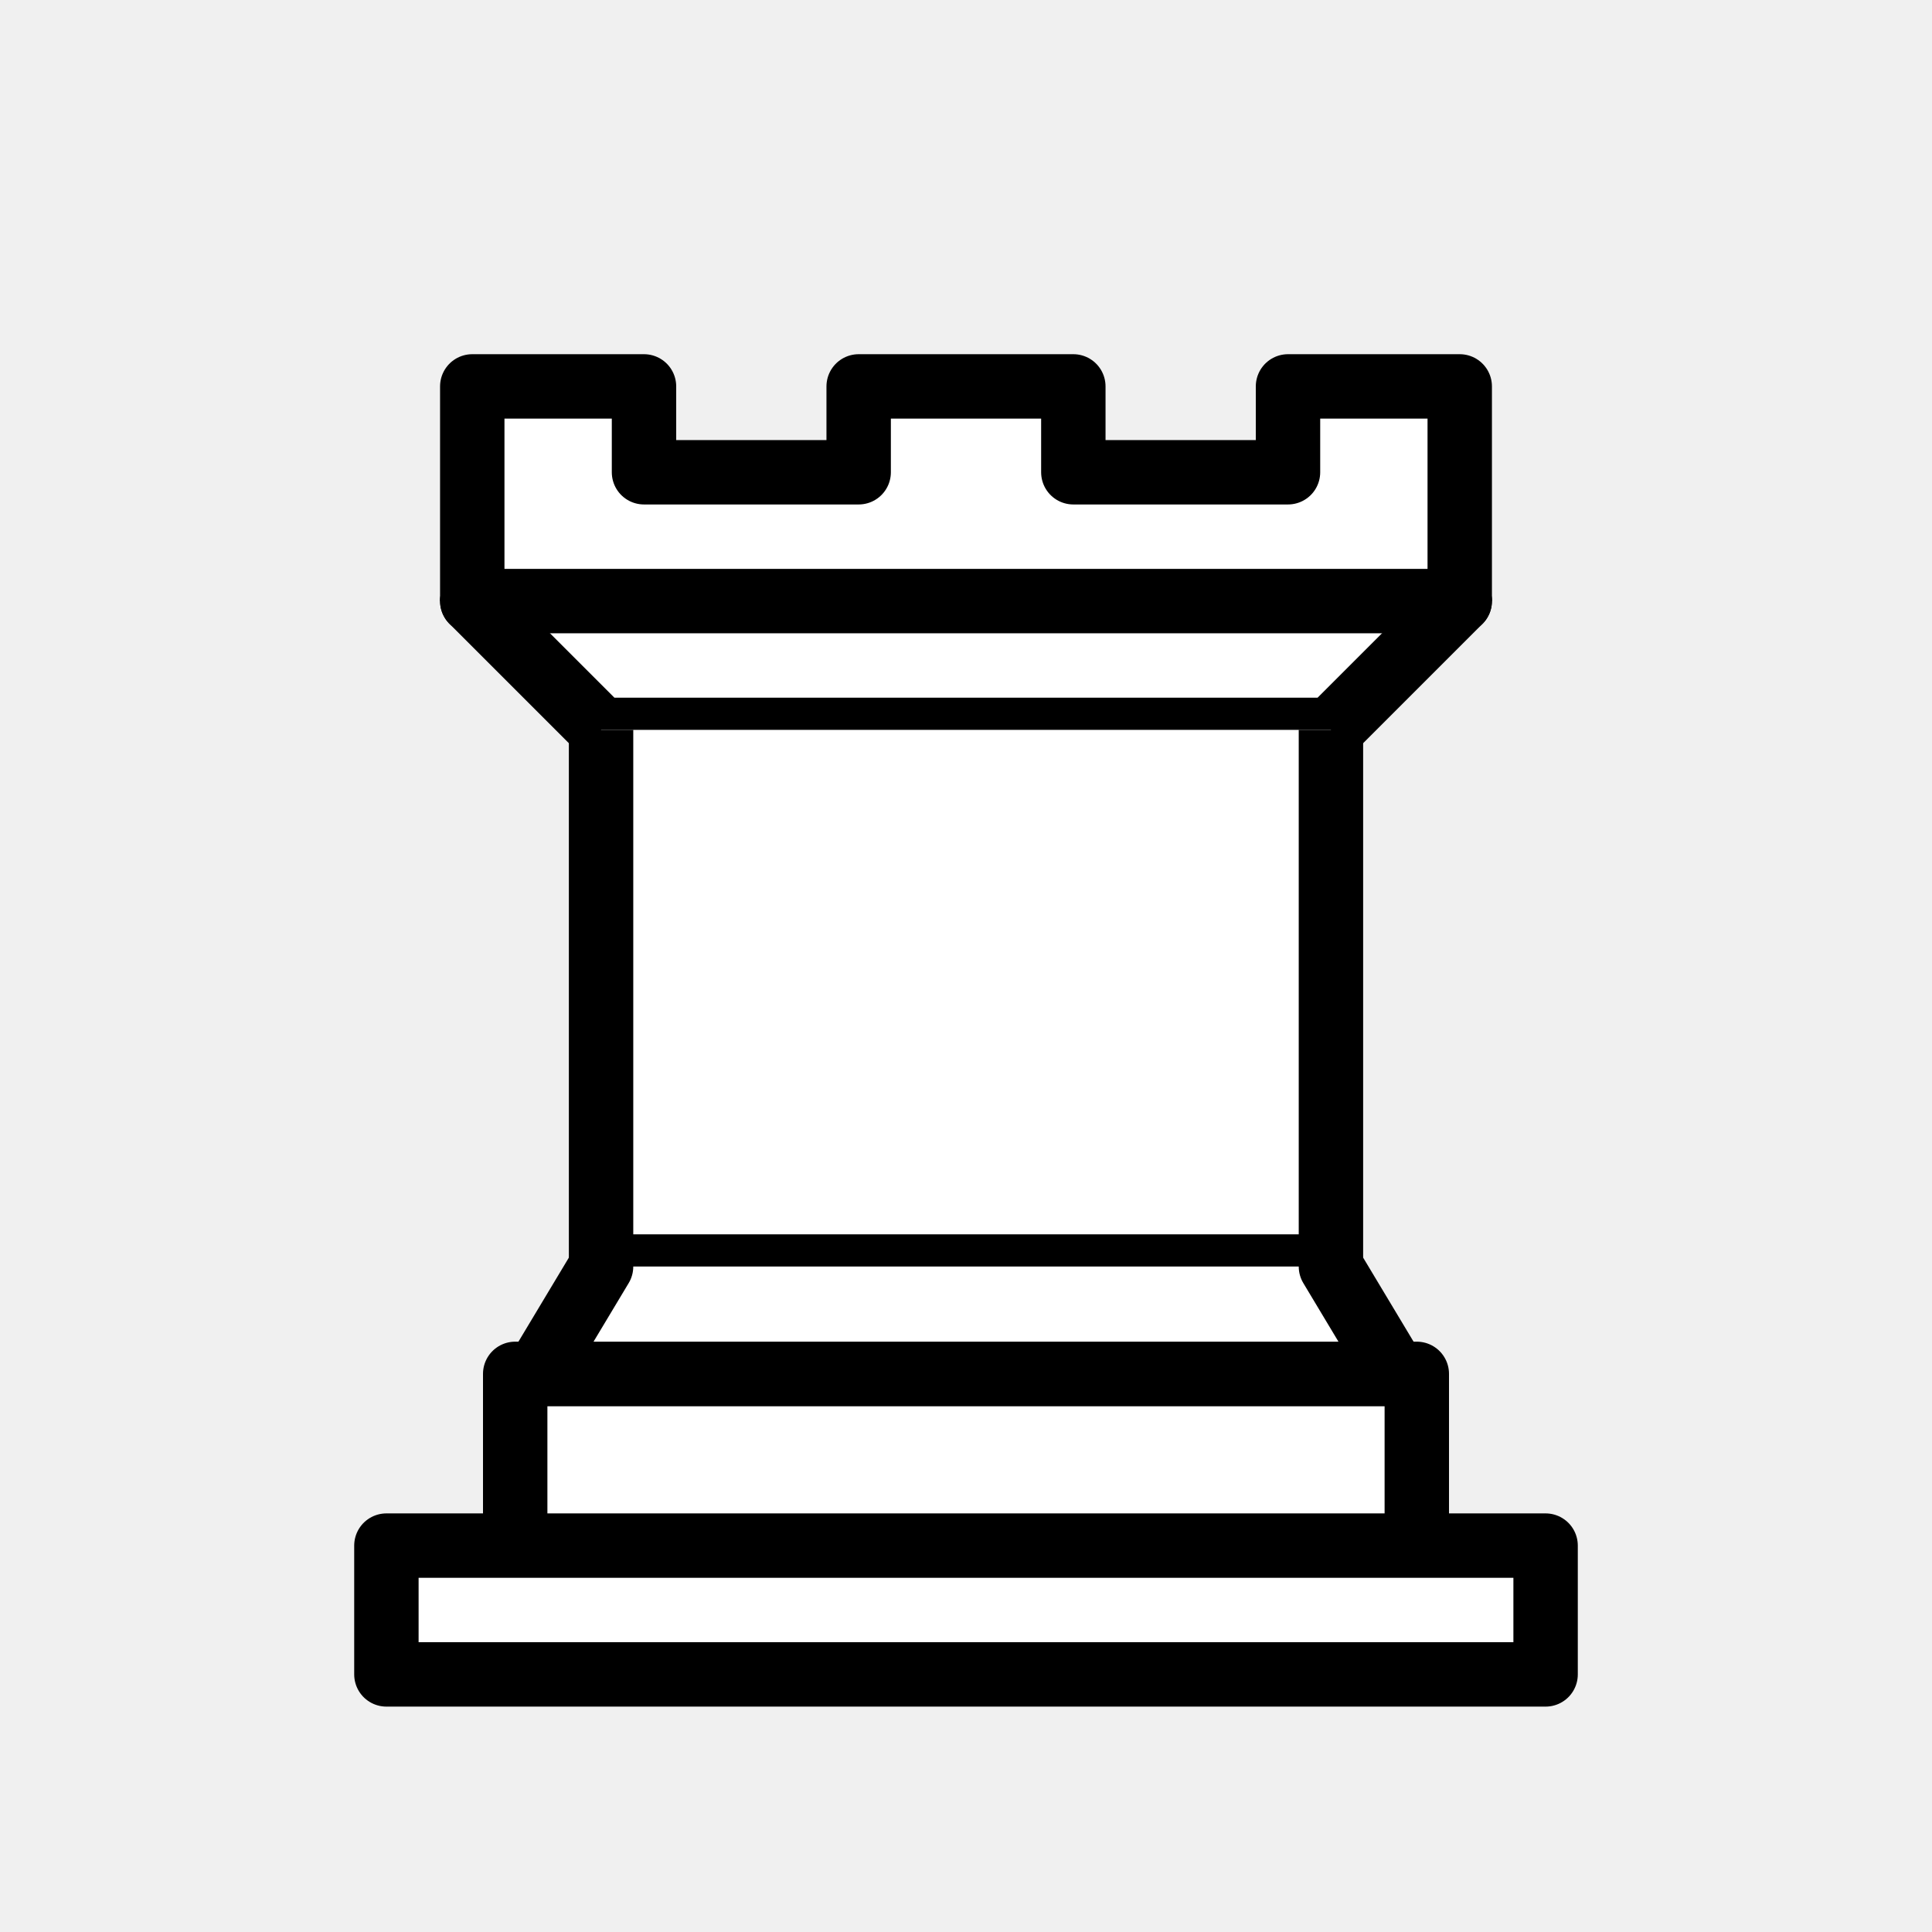
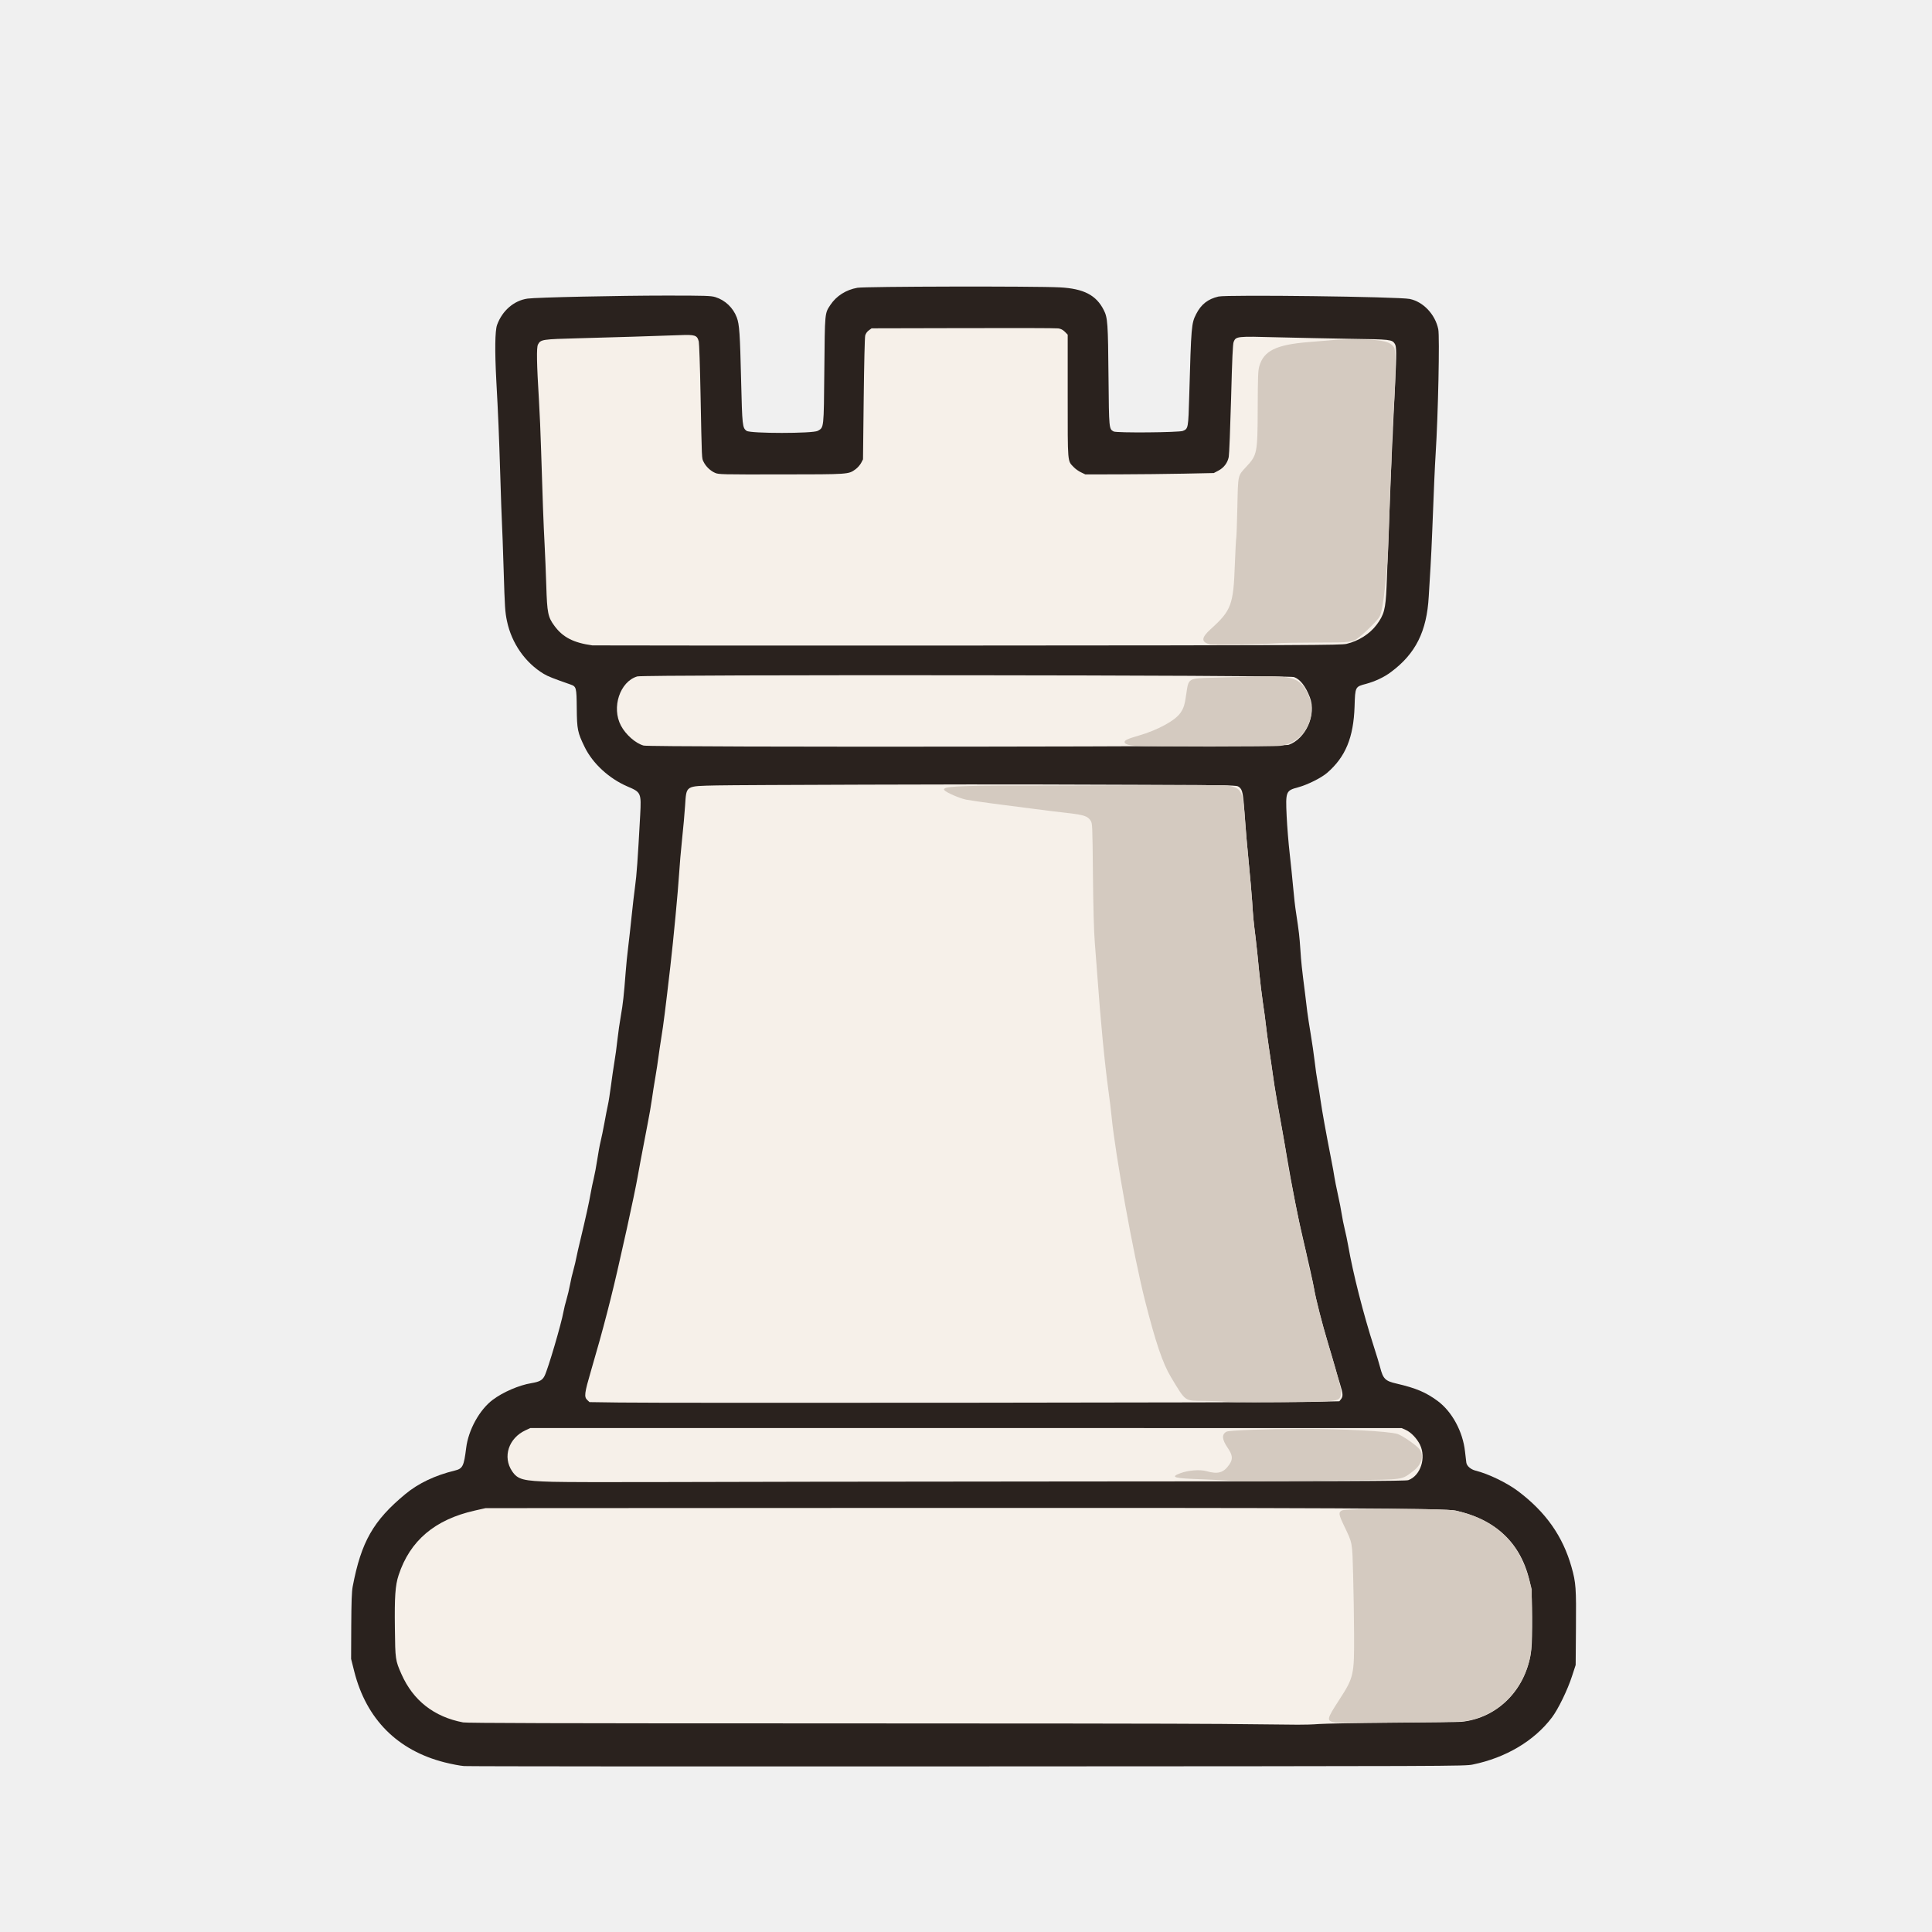
- <svg xmlns="http://www.w3.org/2000/svg" width="45" height="45" viewBox="0 0 45 45">
-   <g fill="#fff" fill-rule="evenodd" stroke="#000" stroke-linecap="round" stroke-linejoin="round" stroke-width="1.5">
-     <path stroke-linecap="butt" d="M9 39h27v-3H9zm3-3v-4h21v4zm-1-22V9h4v2h5V9h5v2h5V9h4v5" />
-     <path d="m34 14-3 3H14l-3-3" />
-     <path stroke-linecap="butt" stroke-linejoin="miter" d="M31 17v12.5H14V17" />
-     <path d="m31 29.5 1.5 2.5h-20l1.5-2.5" />
-     <path fill="none" stroke-linejoin="miter" d="M11 14h23" />
+ <svg xmlns="http://www.w3.org/2000/svg" viewBox="0 0 512 512">
+   <g transform="translate(87 70) scale(1.82705)">
+     <path fill="#2A221E" fill-rule="evenodd" d="M19.69,217.85C19.14,217.81 17.88,217.57 16.89,217.32C10.04,215.59 5.52,211.05 3.77,204.14L3.31,202.31L3.33,197.56C3.35,193.92 3.40,192.58 3.54,191.81C4.77,185.34 6.52,182.25 11.19,178.39C13.06,176.84 15.50,175.68 18.35,174.99C19.50,174.71 19.67,174.36 20.00,171.71C20.32,169.09 21.94,166.16 23.86,164.72C25.34,163.61 27.68,162.60 29.46,162.31C30.64,162.11 31.05,161.89 31.37,161.26C31.87,160.28 33.82,153.64 34.12,151.92C34.20,151.49 34.39,150.69 34.56,150.14C34.72,149.59 34.95,148.65 35.06,148.04C35.17,147.43 35.39,146.46 35.56,145.88C35.72,145.29 35.92,144.47 35.99,144.06C36.07,143.65 36.32,142.53 36.56,141.56C37.31,138.44 37.86,135.96 38.06,134.75C38.17,134.10 38.38,133.13 38.51,132.59C38.64,132.06 38.87,130.85 39.01,129.91C39.15,128.96 39.37,127.77 39.50,127.25C39.63,126.73 39.88,125.51 40.06,124.52C40.24,123.54 40.46,122.38 40.56,121.95C40.66,121.53 40.85,120.30 40.99,119.24C41.13,118.17 41.35,116.62 41.49,115.79C41.63,114.97 41.84,113.48 41.94,112.49C42.05,111.50 42.27,109.93 42.44,109.00C42.74,107.29 42.88,106.04 43.13,102.75C43.20,101.75 43.37,100.09 43.50,99.06C43.63,98.03 43.85,96.01 44.00,94.56C44.15,93.12 44.37,91.18 44.50,90.25C44.72,88.71 44.89,86.38 45.24,79.92C45.41,76.70 45.37,76.60 43.41,75.77C40.73,74.62 38.36,72.44 37.19,70.05C36.16,67.94 36.07,67.49 36.04,64.46C36.01,61.37 35.99,61.27 35.10,60.96C32.63,60.10 31.85,59.79 31.25,59.43C28.56,57.81 26.59,54.98 25.92,51.78C25.64,50.45 25.60,49.78 25.44,44.50C25.34,41.30 25.23,38.18 25.19,37.56C25.15,36.94 25.04,33.74 24.94,30.44C24.76,24.69 24.65,21.95 24.37,16.88C24.14,12.52 24.18,9.67 24.48,8.82C25.23,6.75 26.93,5.28 28.89,5.00C30.16,4.82 42.08,4.56 49.06,4.56C54.77,4.56 55.51,4.59 56.14,4.78C57.56,5.22 58.72,6.32 59.25,7.73C59.63,8.73 59.72,10.09 59.88,16.88C60.04,23.44 60.07,23.74 60.67,24.18C61.21,24.58 70.31,24.58 71.00,24.18C71.90,23.67 71.87,23.92 71.95,15.37C72.03,6.91 72.00,7.17 72.84,5.90C73.70,4.61 75.10,3.72 76.74,3.43C77.85,3.23 102.51,3.18 106.12,3.37C109.56,3.55 111.39,4.49 112.48,6.66C113.05,7.77 113.10,8.54 113.17,16.46C113.24,23.90 113.24,23.90 113.91,24.27C114.32,24.50 123.39,24.42 123.96,24.19C124.74,23.86 124.74,23.84 124.88,19.05C125.16,8.97 125.20,8.59 125.88,7.25C126.60,5.83 127.58,5.06 129.12,4.70C130.36,4.41 155.27,4.72 156.86,5.05C158.82,5.45 160.56,7.29 161.00,9.44C161.22,10.50 160.98,21.92 160.62,27.50C160.50,29.39 160.37,32.43 160.13,38.62C160.07,40.31 159.95,42.67 159.88,43.88C159.81,45.08 159.69,47.02 159.62,48.19C159.34,53.28 157.71,56.52 154.12,59.18C153.13,59.92 151.87,60.51 150.53,60.88C148.94,61.30 148.95,61.28 148.86,64.17C148.71,68.66 147.55,71.47 144.90,73.77C144.04,74.52 142.05,75.51 140.69,75.88C138.89,76.36 138.84,76.47 139.01,80.08C139.08,81.58 139.28,84.02 139.45,85.50C139.62,86.98 139.84,89.17 139.95,90.38C140.05,91.58 140.24,93.27 140.38,94.12C140.80,96.89 140.86,97.41 141.00,99.44C141.12,101.30 141.20,102.04 141.69,105.88C141.79,106.67 141.93,107.82 142.00,108.44C142.08,109.06 142.30,110.52 142.50,111.69C142.70,112.86 142.95,114.63 143.07,115.62C143.18,116.62 143.38,118.00 143.51,118.69C143.64,119.38 143.83,120.56 143.93,121.31C144.13,122.75 144.73,126.06 145.44,129.69C145.67,130.86 145.90,132.09 145.94,132.44C145.99,132.78 146.21,133.91 146.44,134.94C146.67,135.97 146.92,137.26 147.00,137.81C147.08,138.36 147.28,139.35 147.44,140.00C147.60,140.65 147.82,141.71 147.93,142.34C148.63,146.37 150.12,152.24 151.69,157.12C152.06,158.26 152.45,159.55 152.56,159.99C153.00,161.70 153.30,162.00 154.97,162.38C157.80,163.04 159.21,163.64 160.93,164.91C163.00,166.45 164.57,169.34 164.88,172.23C164.96,172.89 165.04,173.62 165.07,173.84C165.15,174.34 165.71,174.82 166.41,175.00C168.27,175.46 170.95,176.76 172.55,177.96C176.59,181.00 179.06,184.50 180.33,188.99C180.97,191.27 181.02,191.99 180.97,197.89L180.93,203.19L180.40,204.81C179.76,206.80 178.38,209.63 177.48,210.81C174.92,214.20 170.79,216.65 166.00,217.63C164.80,217.87 163.93,217.87 92.74,217.90C53.11,217.92 20.24,217.90 19.69,217.85Z" />
+     <path fill="#F6F0E9" fill-rule="evenodd" d="M129.56,211.74C124.34,211.69 97.62,211.66 70.19,211.66C33.48,211.66 20.11,211.62 19.56,211.52C15.34,210.72 12.30,208.34 10.61,204.51C9.73,202.52 9.71,202.38 9.66,197.88C9.60,193.32 9.71,191.64 10.20,190.16C11.84,185.16 15.46,182.09 21.26,180.79L22.81,180.44L81.44,180.41C145.18,180.38 162.10,180.46 163.56,180.80C169.76,182.23 173.37,185.93 174.45,191.99C174.65,193.14 174.69,199.26 174.50,200.94C173.85,206.60 169.72,210.88 164.38,211.43C164.00,211.47 159.54,211.53 154.47,211.56C149.39,211.60 144.56,211.69 143.72,211.75C142.88,211.82 141.48,211.86 140.62,211.85C139.77,211.84 134.79,211.79 129.56,211.74ZM32.56,176.62C28.23,176.50 27.48,176.30 26.66,175.08C25.26,173.00 26.16,170.28 28.60,169.15L29.31,168.82L92.50,168.82L155.69,168.83L156.28,169.09C157.04,169.43 157.89,170.32 158.34,171.22C159.28,173.14 158.43,175.74 156.65,176.38C156.27,176.52 147.74,176.55 107.56,176.57C80.82,176.59 53.73,176.63 47.38,176.66C41.02,176.68 34.35,176.67 32.56,176.62ZM42.17,165.12L37.89,165.06L37.57,164.76C37.08,164.30 37.15,163.78 38.11,160.50C39.84,154.61 41.13,149.66 42.37,144.06C42.65,142.82 43.07,140.94 43.31,139.88C43.94,137.03 44.72,133.31 44.87,132.38C45.00,131.59 45.42,129.39 46.31,124.75C46.55,123.55 46.83,121.92 46.94,121.12C47.05,120.33 47.27,118.90 47.44,117.94C47.61,116.97 47.80,115.68 47.88,115.06C47.96,114.44 48.16,113.11 48.32,112.09C48.60,110.41 48.90,108.05 49.62,101.81C50.06,98.02 50.74,90.81 50.88,88.50C50.95,87.30 51.15,84.99 51.32,83.38C51.49,81.76 51.69,79.61 51.75,78.59C51.96,75.56 51.72,75.72 56.38,75.61C59.27,75.54 95.47,75.43 102.75,75.47C103.82,75.47 110.78,75.50 118.22,75.52C131.61,75.57 131.75,75.58 132.09,75.83C132.61,76.22 132.70,76.67 132.93,80.00C133.04,81.68 133.30,84.69 133.50,86.69C133.70,88.68 133.92,91.24 134.00,92.38C134.15,94.75 134.18,95.12 134.51,97.75C134.64,98.82 134.86,100.92 135.00,102.44C135.15,103.95 135.40,106.06 135.56,107.12C135.73,108.19 135.92,109.65 136.00,110.38C136.13,111.59 136.66,115.34 137.25,119.19C137.39,120.08 137.70,121.91 137.95,123.25C138.19,124.59 138.61,126.95 138.87,128.50C139.94,134.75 140.59,138.03 141.44,141.62C142.25,145.06 142.83,147.70 143.00,148.69C143.22,150.06 144.19,153.82 145.02,156.56C145.44,157.94 145.91,159.57 146.08,160.19C146.25,160.81 146.55,161.83 146.76,162.47C147.19,163.82 147.21,164.24 146.89,164.64L146.65,164.94L142.42,165.03C137.57,165.13 48.63,165.22 42.17,165.12ZM45.74,69.83C44.59,69.52 43.14,68.25 42.45,66.94C41.05,64.31 42.30,60.54 44.82,59.80C45.81,59.52 139.20,59.60 140.06,59.89C140.95,60.19 141.76,61.22 142.38,62.84C143.35,65.37 141.78,68.86 139.28,69.73C138.49,70.01 46.74,70.10 45.74,69.83ZM38.31,55.30C35.57,54.92 34.03,54.13 32.81,52.48C31.86,51.20 31.74,50.60 31.62,46.62C31.56,44.73 31.45,42.09 31.38,40.75C31.23,37.99 31.06,33.46 30.87,27.06C30.80,24.66 30.66,21.39 30.56,19.81C30.23,14.42 30.19,12.11 30.41,11.67C30.80,10.92 30.99,10.89 36.33,10.75C41.33,10.62 47.42,10.43 50.94,10.30C53.22,10.21 53.50,10.30 53.74,11.23C53.80,11.48 53.92,14.84 53.99,18.69C54.19,28.70 54.16,28.12 54.44,28.68C54.75,29.33 55.42,29.98 56.09,30.27C56.61,30.51 57.00,30.51 65.68,30.50C75.58,30.49 75.44,30.50 76.48,29.75C76.76,29.55 77.12,29.14 77.28,28.85L77.56,28.31L77.66,19.56C77.72,14.45 77.81,10.62 77.88,10.35C77.96,10.06 78.16,9.78 78.41,9.60L78.81,9.31L92.06,9.28C99.35,9.26 105.56,9.27 105.87,9.32C106.26,9.37 106.54,9.52 106.84,9.81L107.25,10.23L107.25,19.12C107.25,29.00 107.21,28.49 108.10,29.42C108.35,29.69 108.84,30.04 109.19,30.20L109.81,30.50L114.81,30.49C117.56,30.48 121.75,30.44 124.12,30.39L128.44,30.30L129.09,29.96C129.90,29.54 130.44,28.83 130.61,27.96C130.68,27.60 130.83,23.80 130.95,19.50C131.10,13.67 131.20,11.58 131.32,11.28C131.65,10.47 131.78,10.45 137.56,10.61C140.38,10.68 145.16,10.78 148.19,10.83C154.09,10.91 154.29,10.93 154.70,11.56C154.95,11.95 154.96,12.92 154.75,17.19C154.68,18.56 154.56,20.95 154.49,22.50C154.43,24.05 154.32,26.35 154.25,27.62C154.19,28.90 154.08,31.62 154.01,33.69C153.85,38.00 153.65,43.20 153.50,46.81C153.36,50.06 153.15,50.86 152.04,52.33C151.06,53.64 149.41,54.68 147.69,55.08C146.89,55.27 142.18,55.29 92.75,55.32C63.02,55.33 38.52,55.32 38.31,55.30Z" />
+     <path fill="#D4CAC0" fill-rule="evenodd" d="M146.12,211.54C144.73,211.31 144.76,211.13 146.65,208.22C148.74,205.00 148.82,204.64 148.79,198.75C148.78,196.38 148.72,192.50 148.65,190.12C148.52,185.25 148.58,185.60 147.32,182.96C146.54,181.34 146.50,181.03 147.06,180.76C147.69,180.46 161.93,180.48 163.42,180.79C169.09,181.94 172.70,185.28 174.16,190.72L174.56,192.19L174.56,196.50C174.56,201.28 174.50,201.91 173.80,203.86C172.36,207.92 168.83,210.82 164.67,211.36C163.72,211.48 146.77,211.65 146.12,211.54ZM130.94,176.49C130.53,176.43 128.67,176.33 126.81,176.26C122.65,176.12 122.04,175.96 123.57,175.38C124.74,174.94 126.44,174.81 127.39,175.08C129.06,175.55 129.86,175.31 130.69,174.12C131.24,173.33 131.18,172.75 130.46,171.70C129.62,170.47 129.56,169.75 130.28,169.35C130.66,169.15 135.83,168.96 141.25,168.95C147.27,168.94 153.73,169.28 155.08,169.68C155.77,169.89 157.87,171.34 158.28,171.89C158.96,172.81 158.60,174.12 157.42,175.02C155.64,176.37 156.22,176.28 148.38,176.38C144.63,176.43 139.34,176.51 136.62,176.54C133.89,176.58 131.35,176.56 130.94,176.49ZM130.12,165.00C129.68,164.95 128.36,164.90 127.19,164.89C124.11,164.86 124.44,165.09 122.23,161.44C121.03,159.45 119.99,156.37 118.44,150.25C116.78,143.67 114.15,129.15 113.62,123.69C113.55,122.93 113.36,121.33 113.19,120.12C112.60,115.82 112.04,110.03 111.50,102.56C111.43,101.60 111.29,99.72 111.18,98.38C111.05,96.77 110.96,93.40 110.91,88.52C110.84,81.25 110.83,81.10 110.57,80.71C110.14,80.06 109.58,79.88 107.22,79.61C106.03,79.48 103.80,79.21 102.25,79.00C100.70,78.80 98.09,78.46 96.44,78.25C94.79,78.03 93.02,77.77 92.50,77.67C91.58,77.48 89.65,76.65 89.37,76.31C88.91,75.76 91.05,75.63 100.37,75.64C104.53,75.64 111.88,75.63 116.69,75.60C130.01,75.54 130.23,75.54 130.98,75.73C132.51,76.13 132.72,76.66 133.00,81.00C133.07,82.07 133.30,84.62 133.50,86.69C133.70,88.75 133.93,91.31 134.00,92.38C134.15,94.74 134.20,95.29 134.51,97.75C134.64,98.82 134.86,100.92 135.00,102.44C135.15,103.95 135.40,106.06 135.56,107.12C135.73,108.19 135.92,109.65 136.00,110.38C136.07,111.10 136.30,112.76 136.50,114.06C136.70,115.37 136.92,116.94 137.00,117.56C137.15,118.86 137.82,122.80 138.44,126.06C138.68,127.30 138.93,128.82 139.00,129.44C139.08,130.06 139.30,131.35 139.50,132.31C139.70,133.28 140.15,135.55 140.50,137.38C140.86,139.20 141.31,141.28 141.50,142.00C141.70,142.72 141.92,143.73 142.00,144.25C142.07,144.76 142.28,145.66 142.44,146.25C142.61,146.83 142.84,147.82 142.95,148.44C143.22,150.02 144.14,153.65 144.96,156.38C146.80,162.49 147.03,163.44 146.86,164.08C146.64,164.87 146.38,164.92 142.44,165.02C137.93,165.12 131.17,165.11 130.12,165.00ZM117.12,69.88C116.01,69.79 115.50,69.61 115.50,69.31C115.50,69.06 115.99,68.83 117.53,68.39C120.28,67.60 122.85,66.20 123.60,65.09C124.08,64.39 124.22,63.95 124.44,62.41C124.80,59.99 124.63,60.09 128.55,59.98C130.21,59.93 133.00,59.85 134.75,59.80C139.90,59.66 140.98,60.03 142.10,62.36C143.63,65.55 141.58,69.42 138.12,69.87C137.07,70.01 118.81,70.01 117.12,69.88ZM127.94,55.17C126.57,54.83 126.59,54.21 127.98,52.95C131.00,50.22 131.29,49.43 131.50,43.44C131.57,41.58 131.66,39.91 131.70,39.71C131.74,39.52 131.81,37.50 131.86,35.21C131.96,30.47 131.91,30.73 133.14,29.40C134.74,27.69 134.79,27.42 134.81,20.88C134.83,16.24 134.86,15.47 135.04,14.81C135.69,12.57 137.47,11.69 142.13,11.31C143.40,11.21 145.20,11.06 146.12,10.98C147.05,10.91 148.82,10.88 150.06,10.92C153.08,11.01 154.05,11.26 154.59,12.09C154.89,12.55 154.86,16.31 154.51,21.39C154.37,23.42 154.25,25.84 154.25,26.76C154.25,27.68 154.20,29.31 154.13,30.38C154.06,31.44 153.95,34.62 153.87,37.44C153.80,40.26 153.66,43.24 153.56,44.06C153.46,44.89 153.32,46.21 153.25,47.00C153.07,48.91 152.77,50.59 152.49,51.12C152.27,51.57 150.67,53.19 149.61,54.04C148.57,54.87 148.47,54.89 143.38,54.89C140.87,54.89 138.17,54.94 137.38,55.00C135.69,55.13 128.30,55.27 127.94,55.17Z" />
  </g>
</svg>
